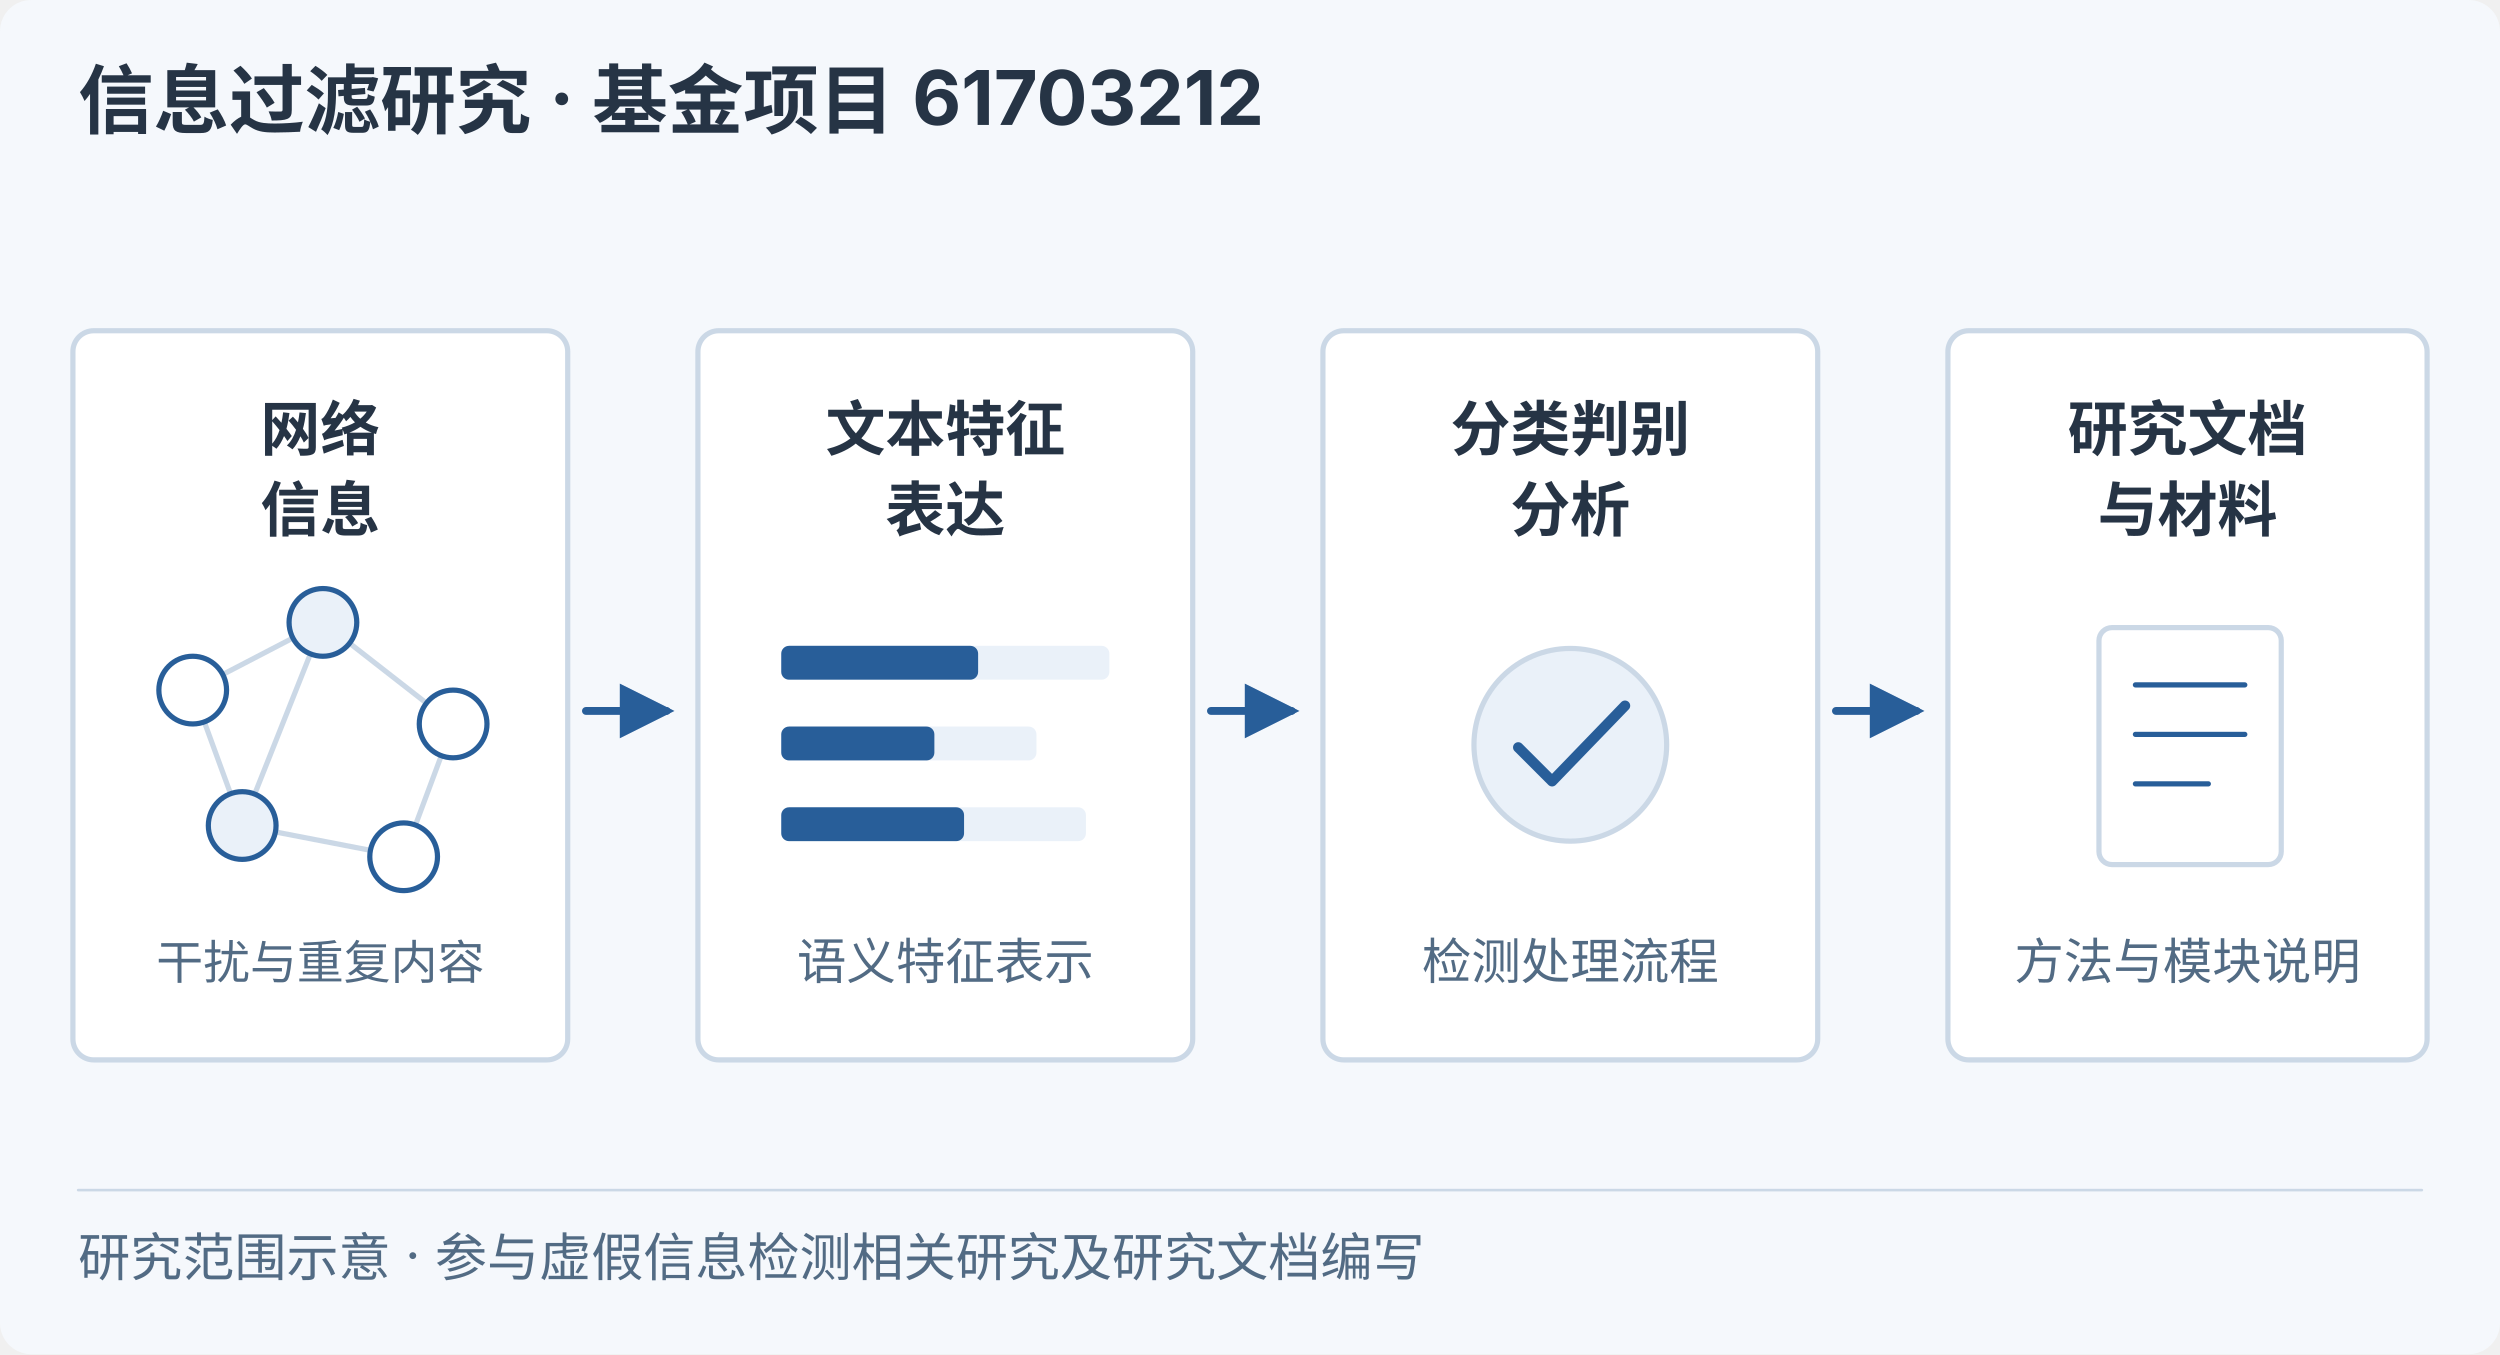
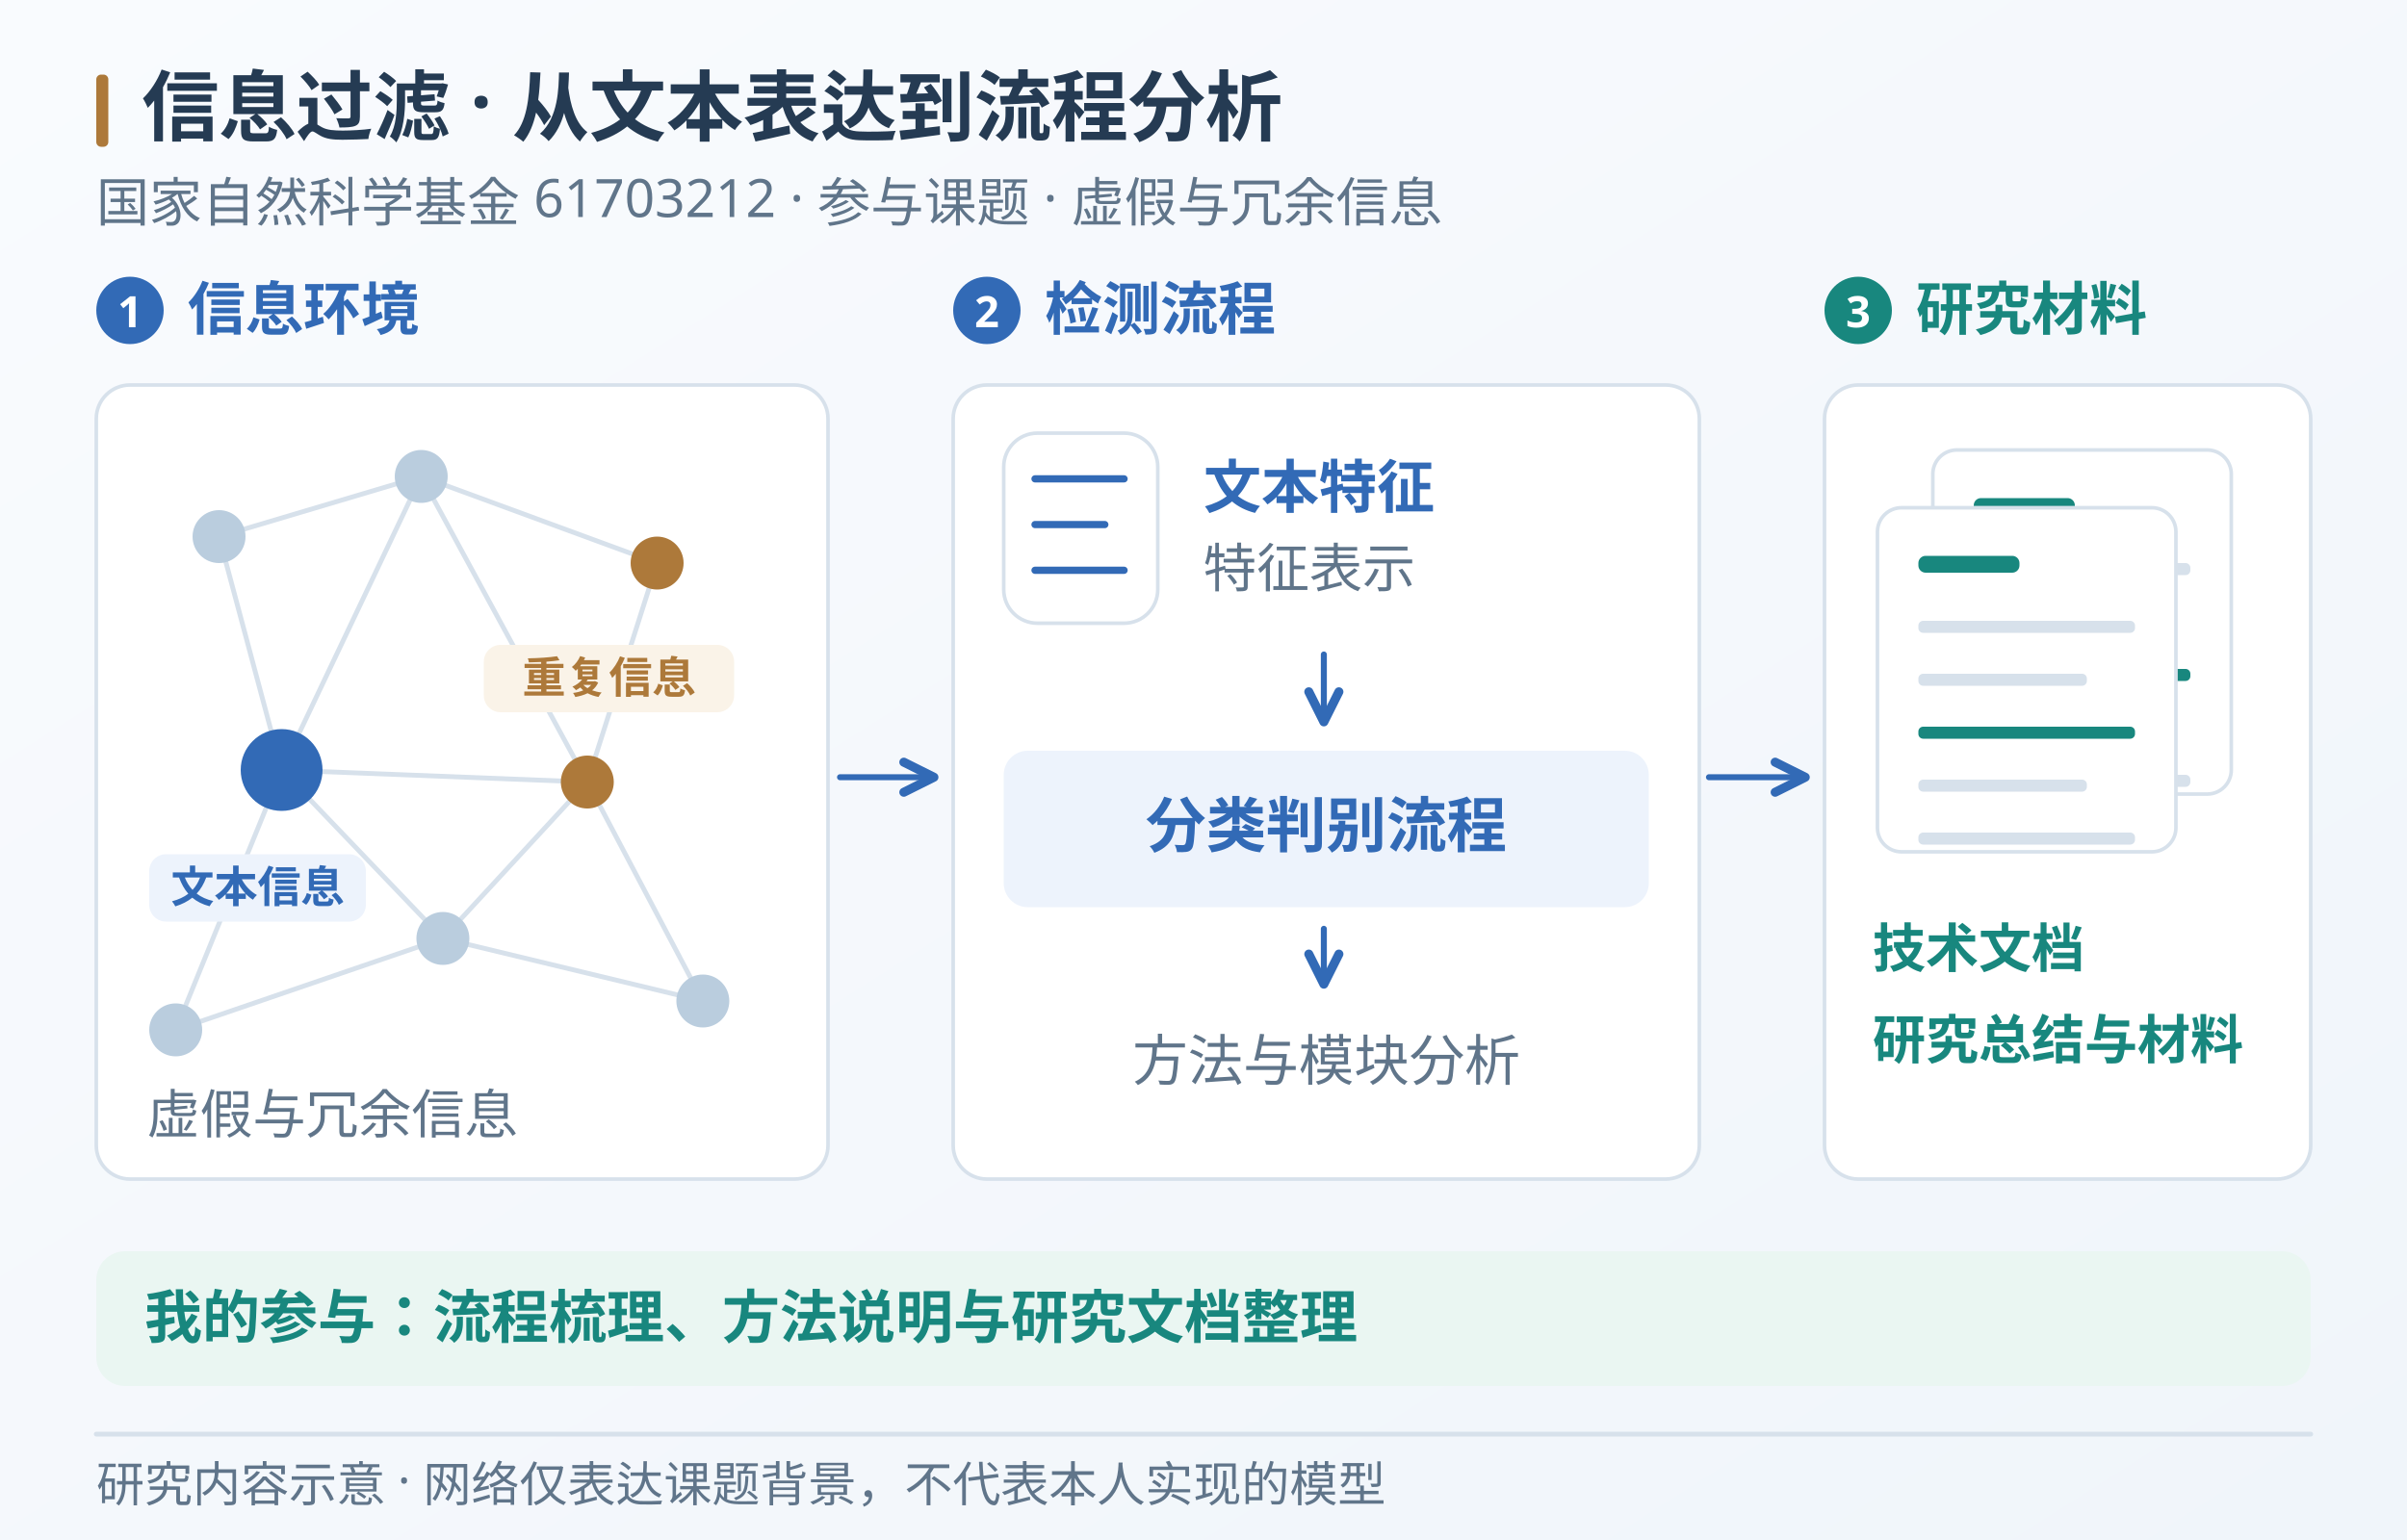
- <svg xmlns="http://www.w3.org/2000/svg" width="960" height="520" viewBox="0 0 960 520" role="img" aria-labelledby="title desc" lang="zh">
+ <svg xmlns="http://www.w3.org/2000/svg" width="1000" height="640" viewBox="0 0 1000 640" role="img" aria-labelledby="title desc" lang="zh">
  <defs>
-     <marker id="arrow" markerWidth="7" markerHeight="7" refX="6" refY="3.5" orient="auto">
-       <path d="M0,0 L7,3.5 L0,7 Z" fill="#285e99" />
+     <marker id="arrow" markerWidth="7" markerHeight="7" refX="6" refY="3.5" orient="auto-start-reverse">
+       <path d="M1 1 L6 3.5 L1 6" fill="none" stroke="context-stroke" stroke-width="1.5" stroke-linecap="round" stroke-linejoin="round" />
    </marker>
+     <linearGradient id="bg" x2="1" y2="1">
+       <stop stop-color="#f9fbfe" />
+       <stop offset="1" stop-color="#f0f5fa" />
+     </linearGradient>
  </defs>
-   <rect width="960" height="520" rx="12" fill="#f5f8fc" />
-   <g font-family="Inter, Segoe UI, Microsoft YaHei, PingFang SC, Noto Sans CJK SC, sans-serif">
-     <text x="30" y="49" font-size="29" font-weight="650" fill="#263445" text-anchor="start">信息过滤研究 · 基金项目 61703212</text>
-     <rect x="28" y="127" width="190" height="280" rx="8" fill="#ffffff" stroke="#cbd8e6" stroke-width="2" />
-     <text x="123.0" y="173" font-size="23" font-weight="600" fill="#263445" text-anchor="middle">网络</text>
-     <text x="123.0" y="204" font-size="23" font-weight="600" fill="#263445" text-anchor="middle">信息</text>
-     <path d="M225 273 H256" fill="none" stroke="#285e99" stroke-width="3" stroke-linecap="round" stroke-linejoin="round" marker-end="url(#arrow)" />
-     <rect x="268" y="127" width="190" height="280" rx="8" fill="#ffffff" stroke="#cbd8e6" stroke-width="2" />
-     <text x="363.0" y="173" font-size="23" font-weight="600" fill="#263445" text-anchor="middle">文本特征</text>
-     <text x="363.0" y="204" font-size="23" font-weight="600" fill="#263445" text-anchor="middle">表达</text>
-     <path d="M465 273 H496" fill="none" stroke="#285e99" stroke-width="3" stroke-linecap="round" stroke-linejoin="round" marker-end="url(#arrow)" />
-     <rect x="508" y="127" width="190" height="280" rx="8" fill="#ffffff" stroke="#cbd8e6" stroke-width="2" />
-     <text x="603.0" y="173" font-size="23" font-weight="600" fill="#263445" text-anchor="middle">分类判别</text>
-     <text x="603.0" y="204" font-size="23" font-weight="600" fill="#263445" text-anchor="middle">分析</text>
-     <path d="M705 273 H736" fill="none" stroke="#285e99" stroke-width="3" stroke-linecap="round" stroke-linejoin="round" marker-end="url(#arrow)" />
-     <rect x="748" y="127" width="184" height="280" rx="8" fill="#ffffff" stroke="#cbd8e6" stroke-width="2" />
-     <text x="840.0" y="173" font-size="23" font-weight="600" fill="#263445" text-anchor="middle">研究文档</text>
-     <text x="840.0" y="204" font-size="23" font-weight="600" fill="#263445" text-anchor="middle">与材料</text>
-     <path d="M74 265 L124 239" fill="none" stroke="#cbd8e6" stroke-width="2" stroke-linecap="round" stroke-linejoin="round" />
-     <path d="M124 239 L174 278" fill="none" stroke="#cbd8e6" stroke-width="2" stroke-linecap="round" stroke-linejoin="round" />
-     <path d="M74 265 L93 317" fill="none" stroke="#cbd8e6" stroke-width="2" stroke-linecap="round" stroke-linejoin="round" />
-     <path d="M124 239 L93 317" fill="none" stroke="#cbd8e6" stroke-width="2" stroke-linecap="round" stroke-linejoin="round" />
-     <path d="M174 278 L155 329" fill="none" stroke="#cbd8e6" stroke-width="2" stroke-linecap="round" stroke-linejoin="round" />
-     <path d="M93 317 L155 329" fill="none" stroke="#cbd8e6" stroke-width="2" stroke-linecap="round" stroke-linejoin="round" />
-     <circle cx="74" cy="265" r="13" fill="#ffffff" stroke="#285e99" stroke-width="2" />
-     <circle cx="124" cy="239" r="13" fill="#eaf1f9" stroke="#285e99" stroke-width="2" />
-     <circle cx="174" cy="278" r="13" fill="#ffffff" stroke="#285e99" stroke-width="2" />
-     <circle cx="93" cy="317" r="13" fill="#eaf1f9" stroke="#285e99" stroke-width="2" />
-     <circle cx="155" cy="329" r="13" fill="#ffffff" stroke="#285e99" stroke-width="2" />
-     <text x="123" y="376" font-size="18" font-weight="400" fill="#526b84" text-anchor="middle">干扰与重复内容</text>
-     <rect x="300" y="248" width="126" height="13" rx="3" fill="#eaf1f9" stroke="none" stroke-width="2" />
-     <rect x="300" y="248" width="75.6" height="13" rx="3" fill="#285e99" stroke="none" stroke-width="2" />
-     <rect x="300" y="279" width="98" height="13" rx="3" fill="#eaf1f9" stroke="none" stroke-width="2" />
-     <rect x="300" y="279" width="58.8" height="13" rx="3" fill="#285e99" stroke="none" stroke-width="2" />
-     <rect x="300" y="310" width="117" height="13" rx="3" fill="#eaf1f9" stroke="none" stroke-width="2" />
-     <rect x="300" y="310" width="70.2" height="13" rx="3" fill="#285e99" stroke="none" stroke-width="2" />
-     <text x="363" y="376" font-size="19" font-weight="400" fill="#526b84" text-anchor="middle">语义特征表示</text>
-     <circle cx="603" cy="286" r="37" fill="#eaf1f9" stroke="#cbd8e6" stroke-width="2" />
-     <path d="M583 287 L596 300 L624 271" fill="none" stroke="#285e99" stroke-width="4" stroke-linecap="round" stroke-linejoin="round" />
-     <text x="603" y="376" font-size="19" font-weight="400" fill="#526b84" text-anchor="middle">检测处理流程</text>
-     <rect x="806" y="241" width="70" height="91" rx="5" fill="#ffffff" stroke="#cbd8e6" stroke-width="2" />
-     <path d="M820 263 h42" fill="none" stroke="#285e99" stroke-width="2" stroke-linecap="round" stroke-linejoin="round" />
-     <path d="M820 282 h42" fill="none" stroke="#285e99" stroke-width="2" stroke-linecap="round" stroke-linejoin="round" />
-     <path d="M820 301 h28" fill="none" stroke="#285e99" stroke-width="2" stroke-linecap="round" stroke-linejoin="round" />
-     <text x="840" y="376" font-size="19" font-weight="400" fill="#526b84" text-anchor="middle">方法与模块说明</text>
-     <path d="M30 457 H930" fill="none" stroke="#cbd8e6" stroke-width="1" stroke-linecap="round" stroke-linejoin="round" />
-     <text x="30" y="490" font-size="20" font-weight="400" fill="#526b84" text-anchor="start">研究范围示意 · 参与虚假信息检测相关研究及研究文档编写</text>
+   <rect width="1000" height="640" fill="url(#bg)" />
+   <g font-family="Segoe UI, Microsoft YaHei, PingFang SC, sans-serif">
+     <rect x="40" y="31" width="5" height="30" rx="2" fill="#ad793a" stroke="none" stroke-width="1.5" />
+     <text x="59" y="56" font-size="32" fill="#253b53" font-weight="650" text-anchor="start">信息过滤 · 从文本表达到流程分析</text>
+     <text x="40" y="92" font-size="22" fill="#60758a" font-weight="500" text-anchor="start">国家自然科学基金 61703212 · 参与课题 · 虚假与冗余信息</text>
+     <circle cx="54" cy="129" r="14" fill="#326ab6" stroke="none" stroke-width="2" />
+     <text x="54" y="136" font-size="18" fill="#fff" font-weight="650" text-anchor="middle">1</text>
+     <text x="78" y="137" font-size="24" fill="#326ab6" font-weight="650" text-anchor="start">信息环境</text>
+     <circle cx="410" cy="129" r="14" fill="#326ab6" stroke="none" stroke-width="2" />
+     <text x="410" y="136" font-size="18" fill="#fff" font-weight="650" text-anchor="middle">2</text>
+     <text x="434" y="137" font-size="24" fill="#326ab6" font-weight="650" text-anchor="start">检测流程</text>
+     <circle cx="772" cy="129" r="14" fill="#18877e" stroke="none" stroke-width="2" />
+     <text x="772" y="136" font-size="18" fill="#fff" font-weight="650" text-anchor="middle">3</text>
+     <text x="796" y="137" font-size="24" fill="#18877e" font-weight="650" text-anchor="start">研究材料</text>
+     <rect x="40" y="160" width="304" height="330" rx="14" fill="#fff" stroke="#d7e1eb" stroke-width="1.5" />
+     <path d="M91 223 L175 198" fill="none" stroke="#d7e1eb" stroke-width="2" stroke-linecap="round" stroke-linejoin="round" />
+     <path d="M175 198 L273 234" fill="none" stroke="#d7e1eb" stroke-width="2" stroke-linecap="round" stroke-linejoin="round" />
+     <path d="M91 223 L117 320" fill="none" stroke="#d7e1eb" stroke-width="2" stroke-linecap="round" stroke-linejoin="round" />
+     <path d="M175 198 L117 320" fill="none" stroke="#d7e1eb" stroke-width="2" stroke-linecap="round" stroke-linejoin="round" />
+     <path d="M175 198 L244 325" fill="none" stroke="#d7e1eb" stroke-width="2" stroke-linecap="round" stroke-linejoin="round" />
+     <path d="M273 234 L244 325" fill="none" stroke="#d7e1eb" stroke-width="2" stroke-linecap="round" stroke-linejoin="round" />
+     <path d="M117 320 L244 325" fill="none" stroke="#d7e1eb" stroke-width="2" stroke-linecap="round" stroke-linejoin="round" />
+     <path d="M117 320 L184 390" fill="none" stroke="#d7e1eb" stroke-width="2" stroke-linecap="round" stroke-linejoin="round" />
+     <path d="M244 325 L184 390" fill="none" stroke="#d7e1eb" stroke-width="2" stroke-linecap="round" stroke-linejoin="round" />
+     <path d="M244 325 L292 416" fill="none" stroke="#d7e1eb" stroke-width="2" stroke-linecap="round" stroke-linejoin="round" />
+     <path d="M184 390 L292 416" fill="none" stroke="#d7e1eb" stroke-width="2" stroke-linecap="round" stroke-linejoin="round" />
+     <path d="M184 390 L73 428" fill="none" stroke="#d7e1eb" stroke-width="2" stroke-linecap="round" stroke-linejoin="round" />
+     <path d="M117 320 L73 428" fill="none" stroke="#d7e1eb" stroke-width="2" stroke-linecap="round" stroke-linejoin="round" />
+     <circle cx="91" cy="223" r="11" fill="#bacdde" stroke="none" stroke-width="2" />
+     <circle cx="175" cy="198" r="11" fill="#bacdde" stroke="none" stroke-width="2" />
+     <circle cx="273" cy="234" r="11" fill="#ad793a" stroke="none" stroke-width="2" />
+     <circle cx="117" cy="320" r="17" fill="#326ab6" stroke="none" stroke-width="2" />
+     <circle cx="244" cy="325" r="11" fill="#ad793a" stroke="none" stroke-width="2" />
+     <circle cx="184" cy="390" r="11" fill="#bacdde" stroke="none" stroke-width="2" />
+     <circle cx="292" cy="416" r="11" fill="#bacdde" stroke="none" stroke-width="2" />
+     <circle cx="73" cy="428" r="11" fill="#bacdde" stroke="none" stroke-width="2" />
+     <rect x="201" y="268" width="104" height="28" rx="7" fill="#faf3e8" stroke="none" stroke-width="1.5" />
+     <text x="253" y="288" font-size="18" fill="#ad793a" font-weight="600" text-anchor="middle">重复信息</text>
+     <rect x="62" y="355" width="90" height="28" rx="7" fill="#edf3fc" stroke="none" stroke-width="1.5" />
+     <text x="107" y="375" font-size="18" fill="#326ab6" font-weight="600" text-anchor="middle">文本信息</text>
+     <text x="61" y="471" font-size="22" fill="#60758a" font-weight="500" text-anchor="start">虚假与冗余信息</text>
+     <rect x="396" y="160" width="310" height="330" rx="14" fill="#fff" stroke="#d7e1eb" stroke-width="1.5" />
+     <rect x="417" y="180" width="64" height="79" rx="14" fill="#fff" stroke="#d7e1eb" stroke-width="1.5" />
+     <path d="M430 199 H467 M430 218 H459 M430 237 H467" fill="none" stroke="#326ab6" stroke-width="3" stroke-linecap="round" stroke-linejoin="round" />
+     <text x="500" y="211" font-size="24" fill="#326ab6" font-weight="650" text-anchor="start">文本特征</text>
+     <text x="500" y="244" font-size="22" fill="#60758a" font-weight="500" text-anchor="start">特征表示</text>
+     <path d="M550 272 V300" fill="none" stroke="#326ab6" stroke-width="2.5" stroke-linecap="round" stroke-linejoin="round" marker-end="url(#arrow)" />
+     <rect x="417" y="312" width="268" height="65" rx="10" fill="#edf3fc" stroke="none" stroke-width="1.5" />
+     <text x="551" y="352" font-size="25" fill="#326ab6" font-weight="650" text-anchor="middle">分类判别流程</text>
+     <path d="M550 386 V409" fill="none" stroke="#326ab6" stroke-width="2.5" stroke-linecap="round" stroke-linejoin="round" marker-end="url(#arrow)" />
+     <text x="551" y="449" font-size="23" fill="#60758a" font-weight="500" text-anchor="middle">方法与模块分析</text>
+     <path d="M349 323 H388" fill="none" stroke="#326ab6" stroke-width="2.5" stroke-linecap="round" stroke-linejoin="round" marker-end="url(#arrow)" />
+     <path d="M710 323 H750" fill="none" stroke="#326ab6" stroke-width="2.5" stroke-linecap="round" stroke-linejoin="round" marker-end="url(#arrow)" />
+     <rect x="758" y="160" width="202" height="330" rx="14" fill="#fff" stroke="#d7e1eb" stroke-width="1.5" />
+     <rect x="803" y="187" width="124" height="143" rx="10" fill="#fff" stroke="#d7e1eb" stroke-width="1.5" />
+     <rect x="820" y="207" width="42" height="7" rx="3" fill="#18877e" stroke="none" stroke-width="1.5" />
+     <rect x="820" y="234" width="90" height="5" rx="2" fill="#d7e1eb" stroke="none" stroke-width="1.5" />
+     <rect x="820" y="256" width="70" height="5" rx="2" fill="#d7e1eb" stroke="none" stroke-width="1.5" />
+     <rect x="820" y="278" width="90" height="5" rx="2" fill="#18877e" stroke="none" stroke-width="1.5" />
+     <rect x="820" y="300" width="70" height="5" rx="2" fill="#d7e1eb" stroke="none" stroke-width="1.5" />
+     <rect x="820" y="322" width="90" height="5" rx="2" fill="#d7e1eb" stroke="none" stroke-width="1.5" />
+     <rect x="780" y="211" width="124" height="143" rx="10" fill="#fff" stroke="#d7e1eb" stroke-width="1.5" />
+     <rect x="797" y="231" width="42" height="7" rx="3" fill="#18877e" stroke="none" stroke-width="1.5" />
+     <rect x="797" y="258" width="90" height="5" rx="2" fill="#d7e1eb" stroke="none" stroke-width="1.5" />
+     <rect x="797" y="280" width="70" height="5" rx="2" fill="#d7e1eb" stroke="none" stroke-width="1.5" />
+     <rect x="797" y="302" width="90" height="5" rx="2" fill="#18877e" stroke="none" stroke-width="1.5" />
+     <rect x="797" y="324" width="70" height="5" rx="2" fill="#d7e1eb" stroke="none" stroke-width="1.5" />
+     <rect x="797" y="346" width="90" height="5" rx="2" fill="#d7e1eb" stroke="none" stroke-width="1.5" />
+     <text x="778" y="402" font-size="22" fill="#18877e" font-weight="600" text-anchor="start">技术文档</text>
+     <text x="778" y="440" font-size="22" fill="#18877e" font-weight="600" text-anchor="start">研究总结与材料</text>
+     <rect x="40" y="520" width="920" height="56" rx="12" fill="#eaf6f2" stroke="none" stroke-width="1.5" />
+     <text x="60" y="556" font-size="24" fill="#18877e" font-weight="550" text-anchor="start">我的参与：流程梳理、方法说明与研究文档整理</text>
+     <path d="M40 596 H960" fill="none" stroke="#d7e1eb" stroke-width="2" stroke-linecap="round" stroke-linejoin="round" />
+     <text x="40" y="624" font-size="20" fill="#60758a" font-weight="500" text-anchor="start">研究内容示意 · 网络仅表达课题背景，不代表本人实现的模型</text>
  </g>
</svg>
